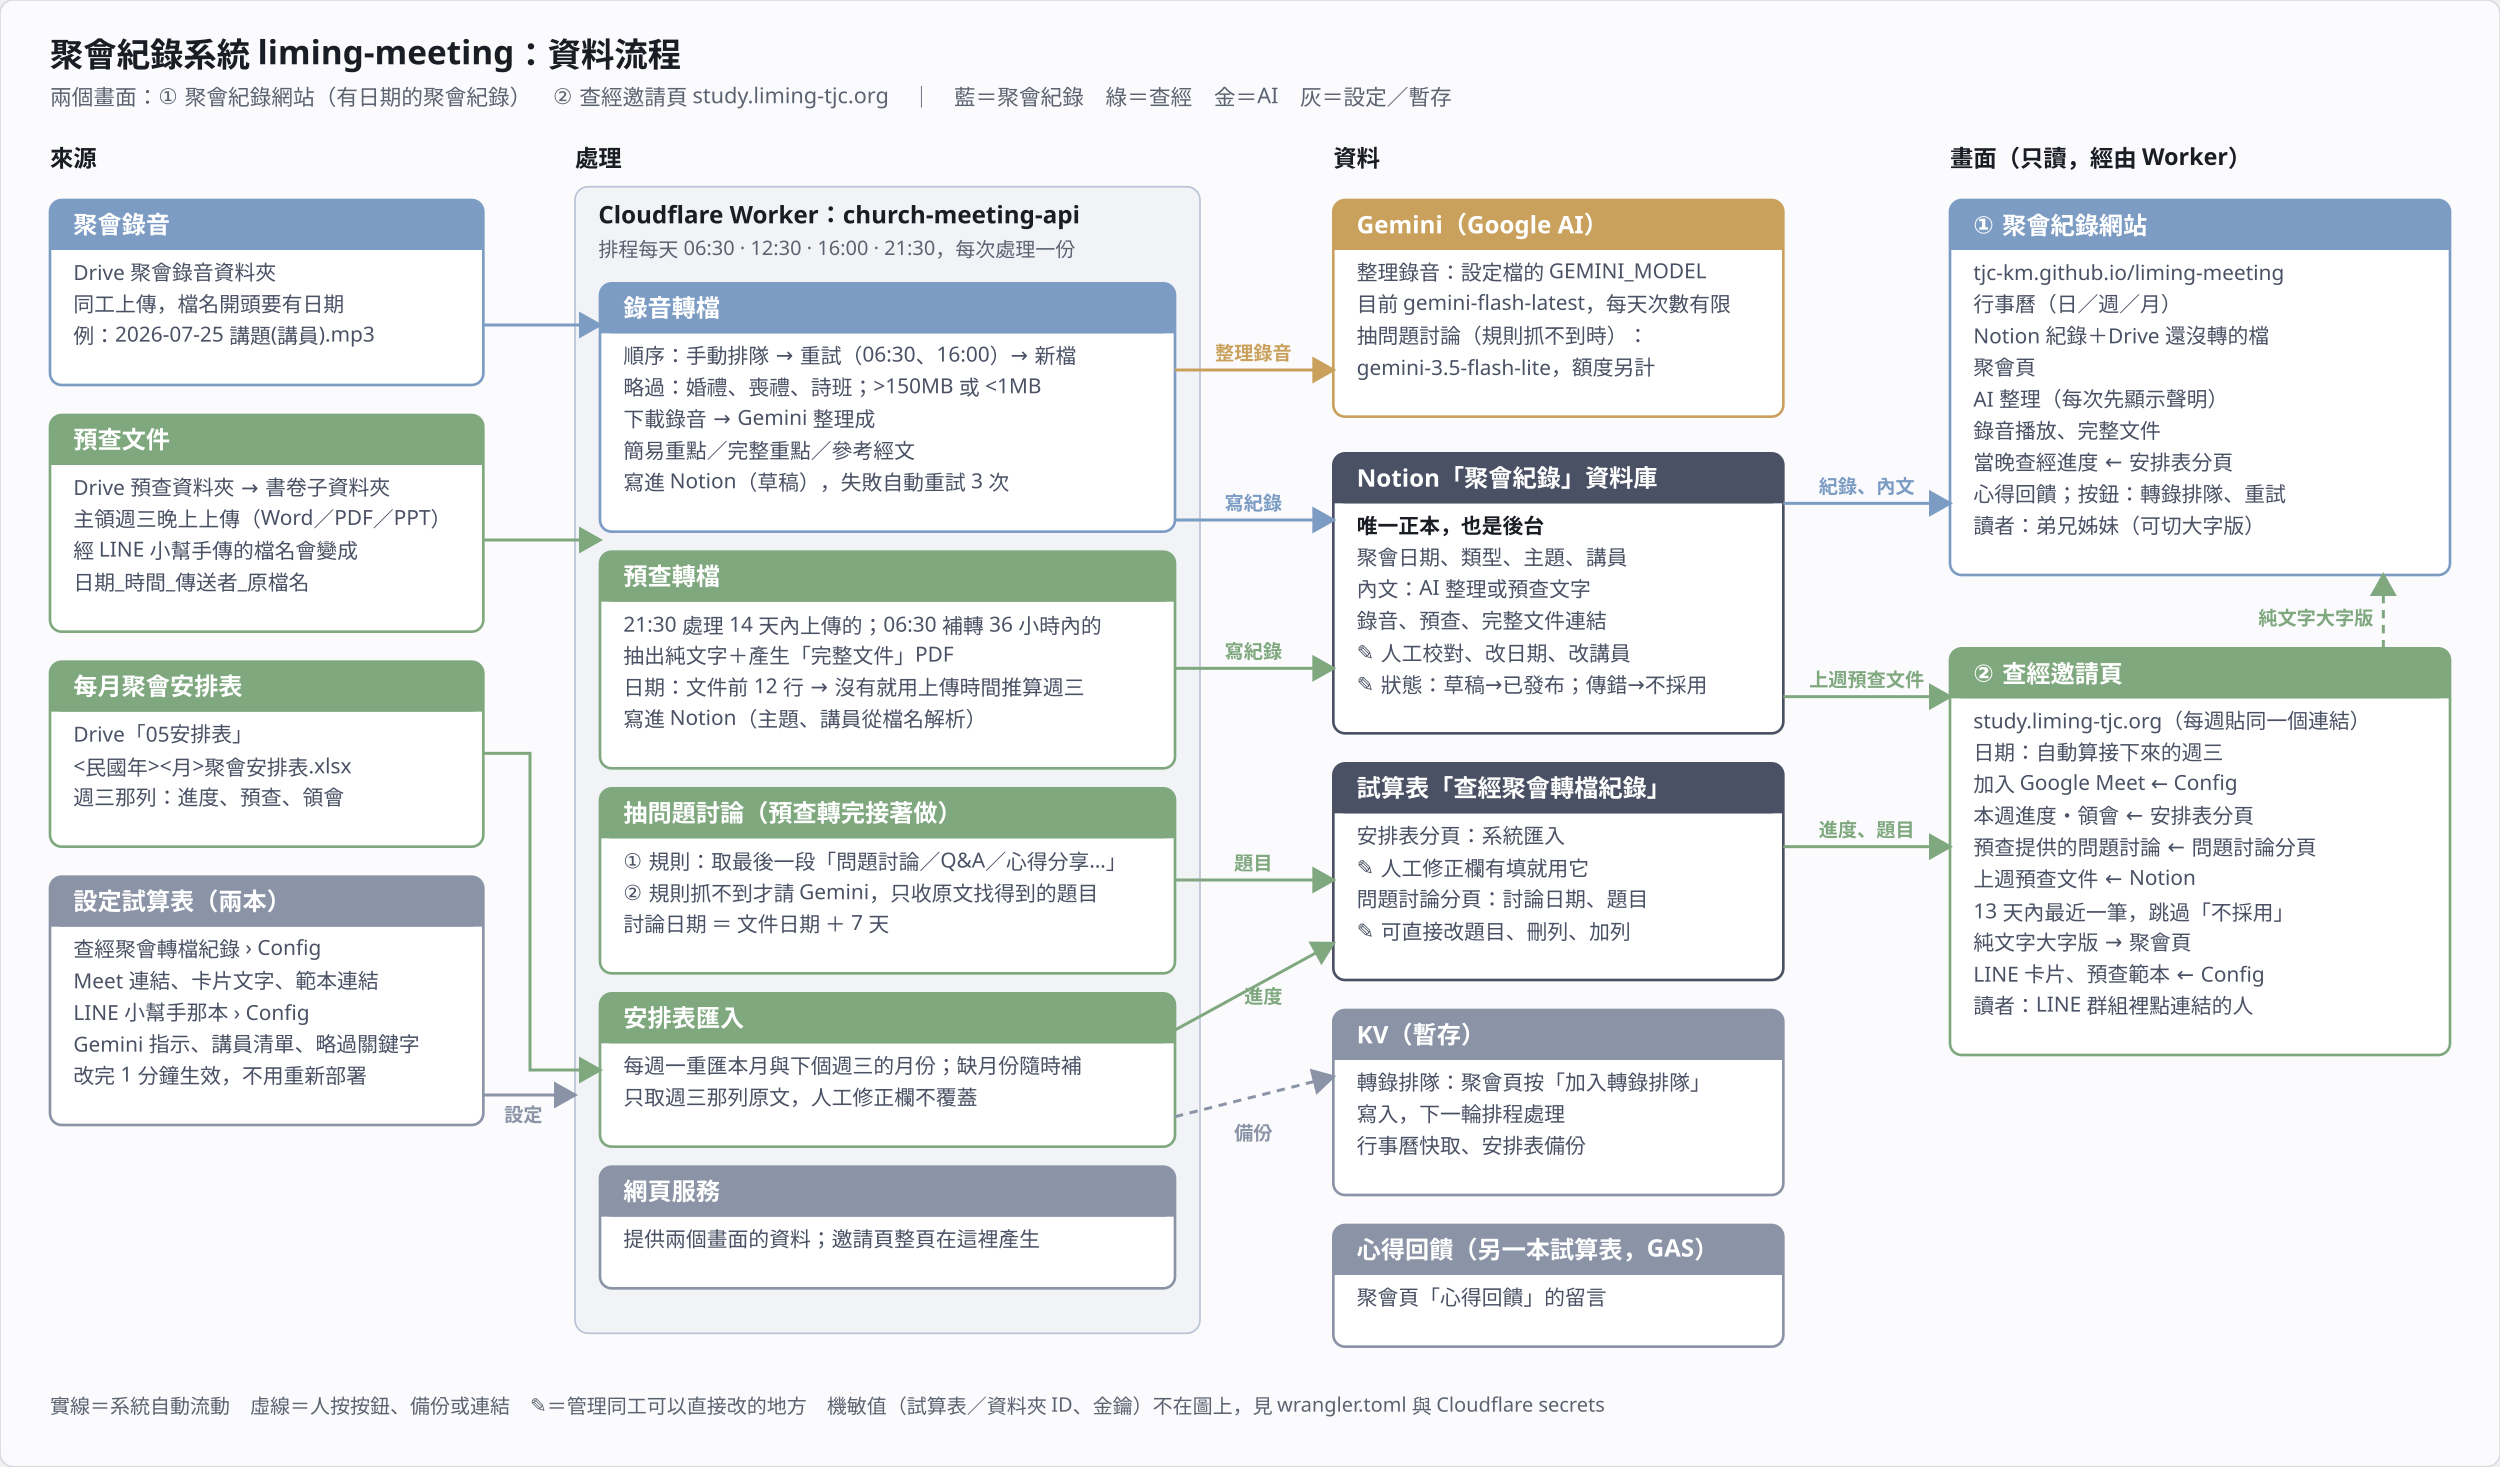
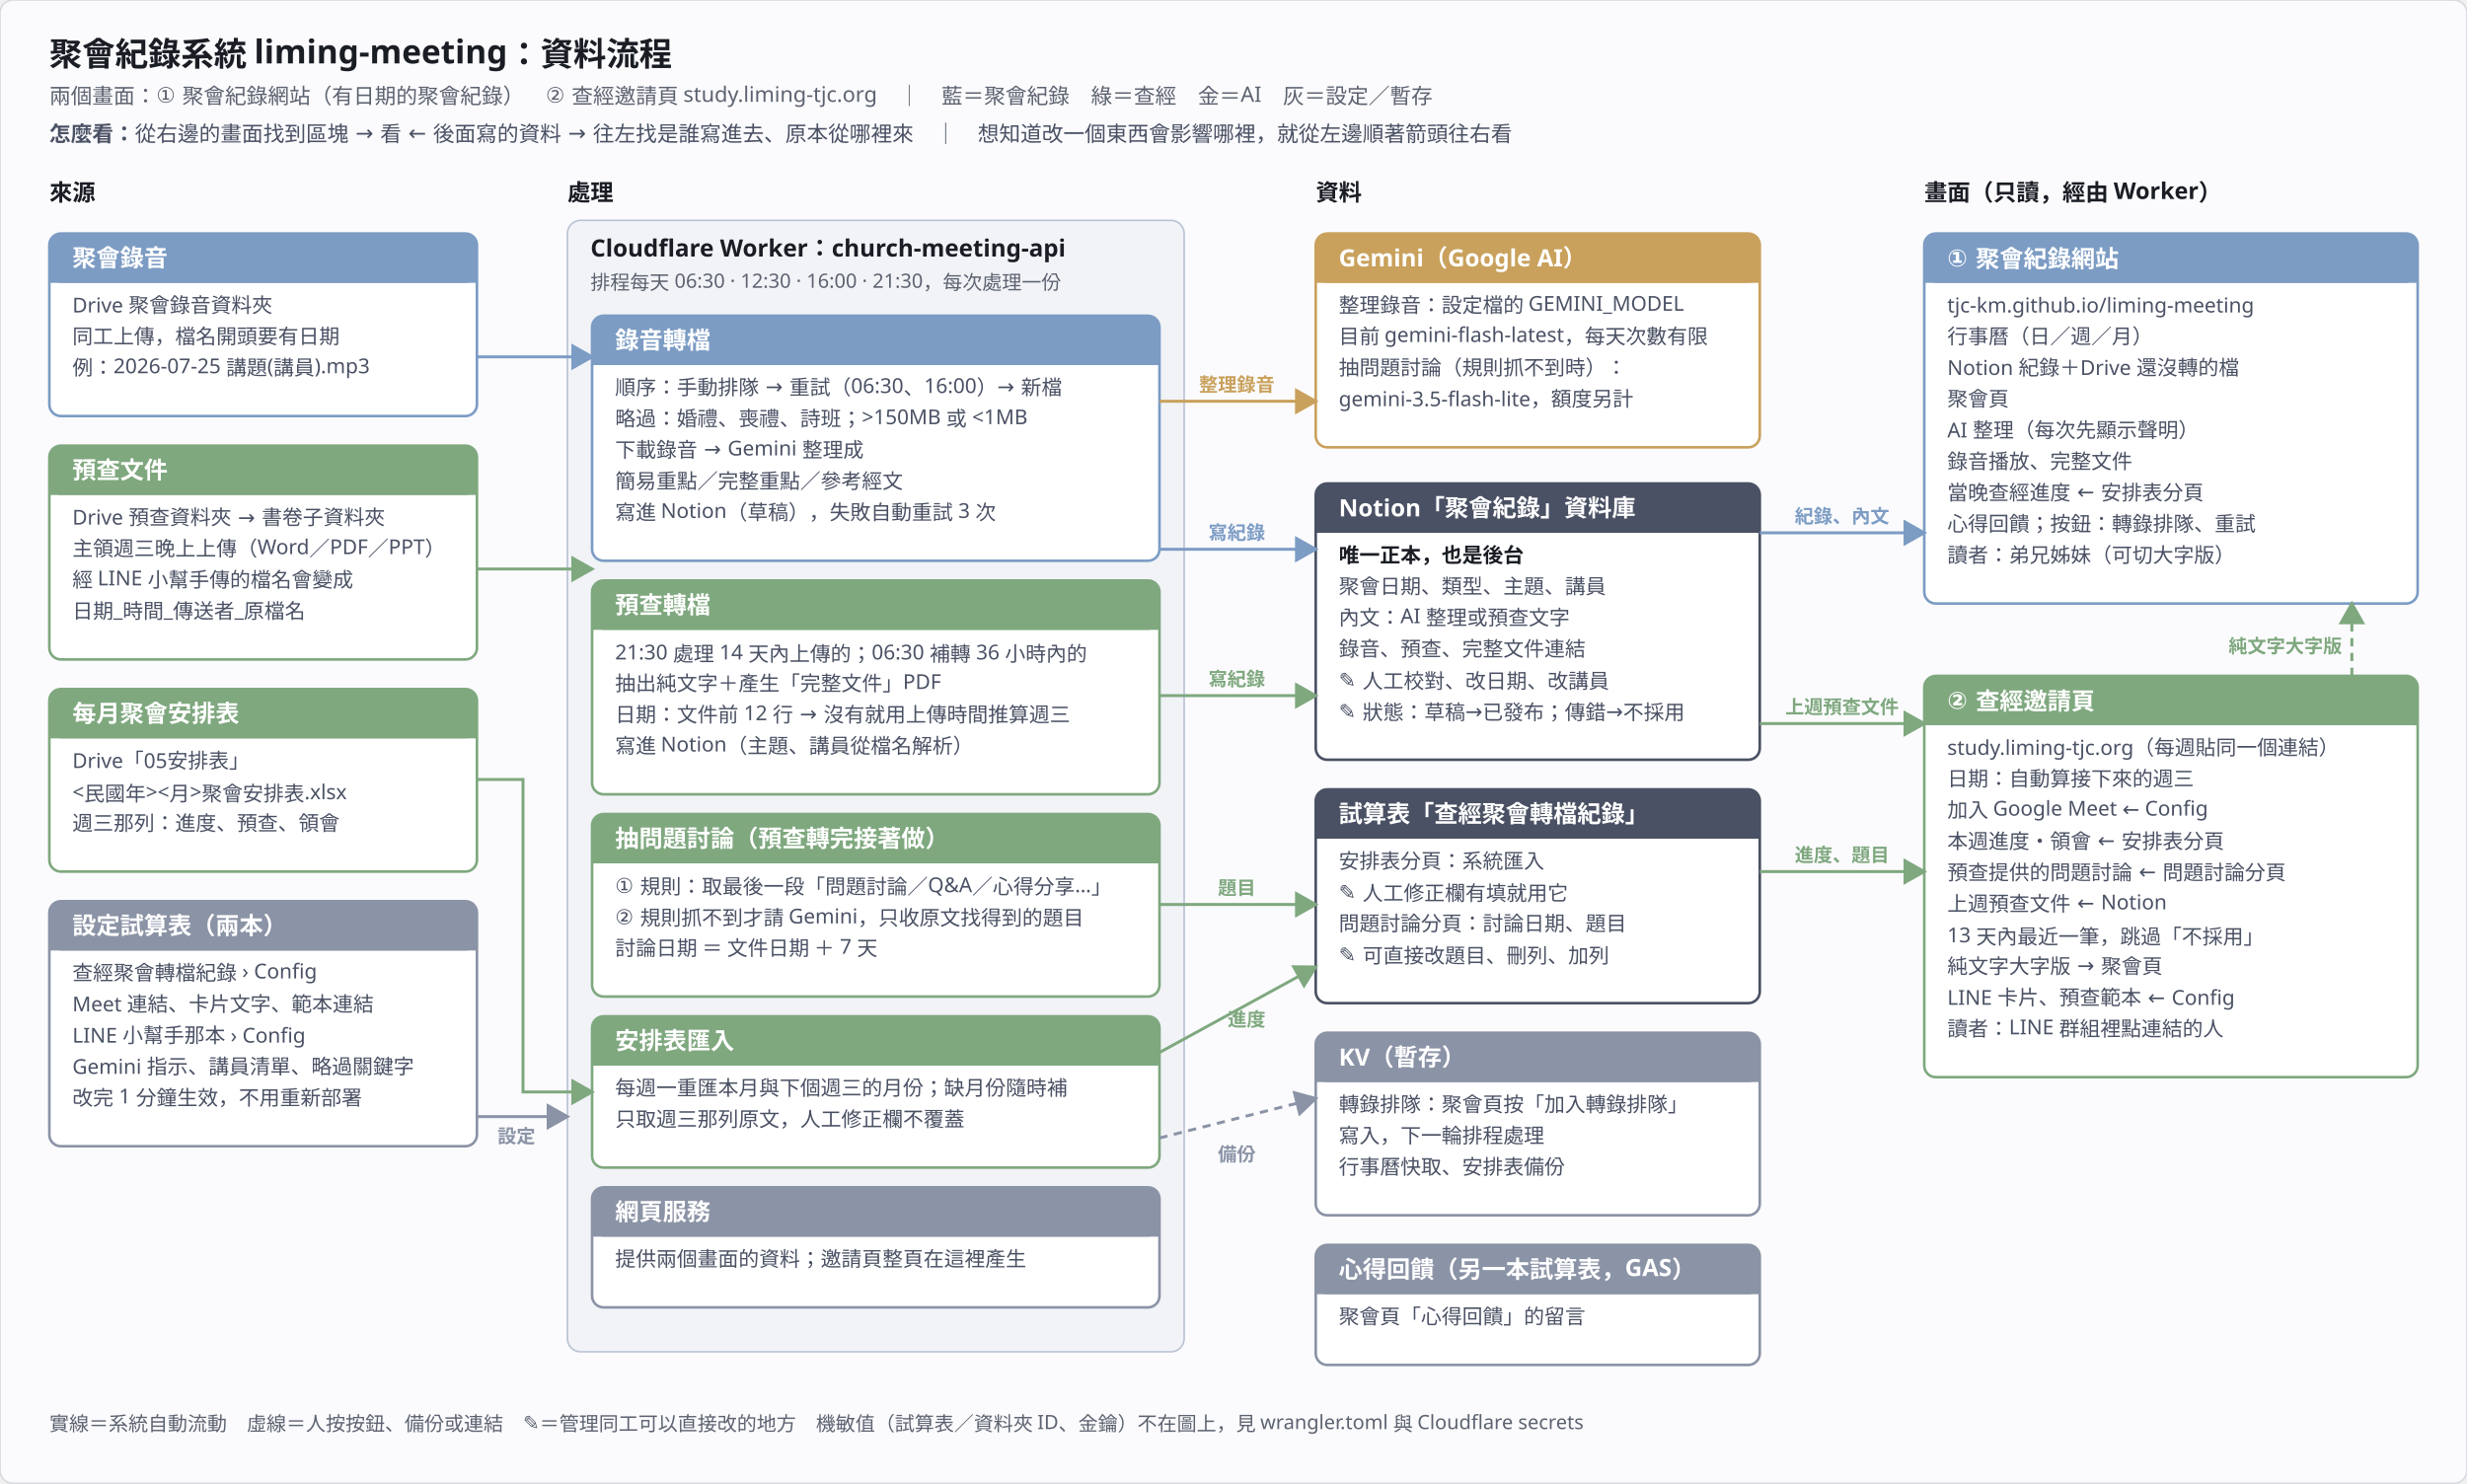
- <svg xmlns="http://www.w3.org/2000/svg" viewBox="0 0 1500 880" width="1500" height="880" font-family="'Noto Sans TC','PingFang TC','Microsoft JhengHei',sans-serif">
+ <svg xmlns="http://www.w3.org/2000/svg" viewBox="0 0 1500 902" width="1500" height="902" font-family="'Noto Sans TC','PingFang TC','Microsoft JhengHei',sans-serif">
  <defs>
    <marker id="ab" markerWidth="9" markerHeight="9" refX="7" refY="4.5" orient="auto">
      <path d="M0 0 L8 4.5 L0 9 z" fill="#7c9cc4" />
    </marker>
    <marker id="ag" markerWidth="9" markerHeight="9" refX="7" refY="4.5" orient="auto">
      <path d="M0 0 L8 4.5 L0 9 z" fill="#7fa87f" />
    </marker>
    <marker id="ao" markerWidth="9" markerHeight="9" refX="7" refY="4.5" orient="auto">
      <path d="M0 0 L8 4.5 L0 9 z" fill="#c9a15c" />
    </marker>
    <marker id="ay" markerWidth="9" markerHeight="9" refX="7" refY="4.5" orient="auto">
      <path d="M0 0 L8 4.5 L0 9 z" fill="#8b93a6" />
    </marker>
  </defs>
-   <rect x="0" y="0" width="1500" height="880" fill="#fbfbfd" stroke="#d7dae0" rx="8" />
+   <rect x="0" y="0" width="1500" height="902" fill="#fbfbfd" stroke="#d7dae0" rx="8" />
  <text x="30" y="40" font-size="20" font-weight="700" fill="#1a1d24">聚會紀錄系統 liming-meeting：資料流程</text>
  <text x="30" y="63" font-size="13" fill="#5c6270">兩個畫面：① 聚會紀錄網站（有日期的聚會紀錄）　② 查經邀請頁 study.liming-tjc.org　｜　藍＝聚會紀錄　綠＝查經　金＝AI　灰＝設定／暫存</text>
-   <text x="30" y="100" font-size="14" font-weight="700" fill="#1a1d24">來源</text>
-   <text x="345" y="100" font-size="14" font-weight="700" fill="#1a1d24">處理</text>
-   <text x="800" y="100" font-size="14" font-weight="700" fill="#1a1d24">資料</text>
-   <text x="1170" y="100" font-size="14" font-weight="700" fill="#1a1d24">畫面（只讀，經由 Worker）</text>
-   <rect x="30" y="120" width="260" height="111" fill="#ffffff" stroke="#7c9cc4" stroke-width="1.6" rx="7" />
-   <rect x="30" y="120" width="260" height="30" fill="#7c9cc4" rx="7" />
-   <rect x="30" y="142" width="260" height="8" fill="#7c9cc4" />
-   <text x="44" y="140" font-size="14.5" font-weight="700" fill="#ffffff">聚會錄音</text>
-   <text x="44" y="168" font-size="12.5" fill="#4a5164">Drive 聚會錄音資料夾</text>
-   <text x="44" y="187" font-size="12.5" fill="#4a5164">同工上傳，檔名開頭要有日期</text>
-   <text x="44" y="206" font-size="12.5" fill="#4a5164">例：2026-07-25 講題(講員).mp3</text>
-   <rect x="30" y="249" width="260" height="130" fill="#ffffff" stroke="#7fa87f" stroke-width="1.6" rx="7" />
-   <rect x="30" y="249" width="260" height="30" fill="#7fa87f" rx="7" />
-   <rect x="30" y="271" width="260" height="8" fill="#7fa87f" />
-   <text x="44" y="269" font-size="14.5" font-weight="700" fill="#ffffff">預查文件</text>
-   <text x="44" y="297" font-size="12.5" fill="#4a5164">Drive 預查資料夾 → 書卷子資料夾</text>
-   <text x="44" y="316" font-size="12.5" fill="#4a5164">主領週三晚上上傳（Word／PDF／PPT）</text>
-   <text x="44" y="335" font-size="12.5" fill="#4a5164">經 LINE 小幫手傳的檔名會變成</text>
-   <text x="44" y="354" font-size="12.5" fill="#4a5164">　日期_時間_傳送者_原檔名</text>
-   <rect x="30" y="397" width="260" height="111" fill="#ffffff" stroke="#7fa87f" stroke-width="1.6" rx="7" />
-   <rect x="30" y="397" width="260" height="30" fill="#7fa87f" rx="7" />
-   <rect x="30" y="419" width="260" height="8" fill="#7fa87f" />
-   <text x="44" y="417" font-size="14.5" font-weight="700" fill="#ffffff">每月聚會安排表</text>
-   <text x="44" y="445" font-size="12.5" fill="#4a5164">Drive「05安排表」</text>
-   <text x="44" y="464" font-size="12.5" fill="#4a5164">&lt;民國年&gt;&lt;月&gt;聚會安排表.xlsx</text>
-   <text x="44" y="483" font-size="12.5" fill="#4a5164">週三那列：進度、預查、領會</text>
-   <rect x="30" y="526" width="260" height="149" fill="#ffffff" stroke="#8b93a6" stroke-width="1.6" rx="7" />
-   <rect x="30" y="526" width="260" height="30" fill="#8b93a6" rx="7" />
-   <rect x="30" y="548" width="260" height="8" fill="#8b93a6" />
-   <text x="44" y="546" font-size="14.5" font-weight="700" fill="#ffffff">設定試算表（兩本）</text>
-   <text x="44" y="574" font-size="12.5" fill="#4a5164">查經聚會轉檔紀錄 › Config</text>
-   <text x="44" y="593" font-size="12.5" fill="#4a5164">　Meet 連結、卡片文字、範本連結</text>
-   <text x="44" y="612" font-size="12.5" fill="#4a5164">LINE 小幫手那本 › Config</text>
-   <text x="44" y="631" font-size="12.5" fill="#4a5164">　Gemini 指示、講員清單、略過關鍵字</text>
-   <text x="44" y="650" font-size="12.5" fill="#4a5164">改完 1 分鐘生效，不用重新部署</text>
-   <rect x="345" y="112" width="375" height="688" fill="#f1f3f7" stroke="#b9c2d4" rx="8" />
-   <text x="359" y="134" font-size="14.5" font-weight="700" fill="#1a1d24">Cloudflare Worker：church-meeting-api</text>
-   <text x="359" y="154" font-size="12" fill="#5c6270">排程每天 06:30 · 12:30 · 16:00 · 21:30，每次處理一份</text>
-   <rect x="360" y="170" width="345" height="149" fill="#ffffff" stroke="#7c9cc4" stroke-width="1.6" rx="7" />
-   <rect x="360" y="170" width="345" height="30" fill="#7c9cc4" rx="7" />
-   <rect x="360" y="192" width="345" height="8" fill="#7c9cc4" />
-   <text x="374" y="190" font-size="14.5" font-weight="700" fill="#ffffff">錄音轉檔</text>
-   <text x="374" y="218" font-size="12.5" fill="#4a5164">順序：手動排隊 → 重試（06:30、16:00）→ 新檔</text>
-   <text x="374" y="237" font-size="12.5" fill="#4a5164">略過：婚禮、喪禮、詩班；&gt;150MB 或 &lt;1MB</text>
-   <text x="374" y="256" font-size="12.5" fill="#4a5164">下載錄音 → Gemini 整理成</text>
-   <text x="374" y="275" font-size="12.5" fill="#4a5164">　簡易重點／完整重點／參考經文</text>
-   <text x="374" y="294" font-size="12.5" fill="#4a5164">寫進 Notion（草稿），失敗自動重試 3 次</text>
-   <rect x="360" y="331" width="345" height="130" fill="#ffffff" stroke="#7fa87f" stroke-width="1.6" rx="7" />
-   <rect x="360" y="331" width="345" height="30" fill="#7fa87f" rx="7" />
-   <rect x="360" y="353" width="345" height="8" fill="#7fa87f" />
-   <text x="374" y="351" font-size="14.5" font-weight="700" fill="#ffffff">預查轉檔</text>
-   <text x="374" y="379" font-size="12.5" fill="#4a5164">21:30 處理 14 天內上傳的；06:30 補轉 36 小時內的</text>
-   <text x="374" y="398" font-size="12.5" fill="#4a5164">抽出純文字＋產生「完整文件」PDF</text>
-   <text x="374" y="417" font-size="12.5" fill="#4a5164">日期：文件前 12 行 → 沒有就用上傳時間推算週三</text>
-   <text x="374" y="436" font-size="12.5" fill="#4a5164">寫進 Notion（主題、講員從檔名解析）</text>
-   <rect x="360" y="473" width="345" height="111" fill="#ffffff" stroke="#7fa87f" stroke-width="1.6" rx="7" />
-   <rect x="360" y="473" width="345" height="30" fill="#7fa87f" rx="7" />
-   <rect x="360" y="495" width="345" height="8" fill="#7fa87f" />
-   <text x="374" y="493" font-size="14.5" font-weight="700" fill="#ffffff">抽問題討論（預查轉完接著做）</text>
-   <text x="374" y="521" font-size="12.5" fill="#4a5164">① 規則：取最後一段「問題討論／Q&amp;A／心得分享…」</text>
-   <text x="374" y="540" font-size="12.5" fill="#4a5164">② 規則抓不到才請 Gemini，只收原文找得到的題目</text>
-   <text x="374" y="559" font-size="12.5" fill="#4a5164">討論日期 ＝ 文件日期 ＋ 7 天</text>
-   <rect x="360" y="596" width="345" height="92" fill="#ffffff" stroke="#7fa87f" stroke-width="1.6" rx="7" />
-   <rect x="360" y="596" width="345" height="30" fill="#7fa87f" rx="7" />
-   <rect x="360" y="618" width="345" height="8" fill="#7fa87f" />
-   <text x="374" y="616" font-size="14.5" font-weight="700" fill="#ffffff">安排表匯入</text>
-   <text x="374" y="644" font-size="12.5" fill="#4a5164">每週一重匯本月與下個週三的月份；缺月份隨時補</text>
-   <text x="374" y="663" font-size="12.5" fill="#4a5164">只取週三那列原文，人工修正欄不覆蓋</text>
-   <rect x="360" y="700" width="345" height="73" fill="#ffffff" stroke="#8b93a6" stroke-width="1.6" rx="7" />
-   <rect x="360" y="700" width="345" height="30" fill="#8b93a6" rx="7" />
-   <rect x="360" y="722" width="345" height="8" fill="#8b93a6" />
-   <text x="374" y="720" font-size="14.5" font-weight="700" fill="#ffffff">網頁服務</text>
-   <text x="374" y="748" font-size="12.5" fill="#4a5164">提供兩個畫面的資料；邀請頁整頁在這裡產生</text>
-   <rect x="800" y="120" width="270" height="130" fill="#ffffff" stroke="#c9a15c" stroke-width="1.6" rx="7" />
-   <rect x="800" y="120" width="270" height="30" fill="#c9a15c" rx="7" />
-   <rect x="800" y="142" width="270" height="8" fill="#c9a15c" />
-   <text x="814" y="140" font-size="14.5" font-weight="700" fill="#ffffff">Gemini（Google AI）</text>
-   <text x="814" y="168" font-size="12.5" fill="#4a5164">整理錄音：設定檔的 GEMINI_MODEL</text>
-   <text x="814" y="187" font-size="12.5" fill="#4a5164">　目前 gemini-flash-latest，每天次數有限</text>
-   <text x="814" y="206" font-size="12.5" fill="#4a5164">抽問題討論（規則抓不到時）：</text>
-   <text x="814" y="225" font-size="12.5" fill="#4a5164">　gemini-3.5-flash-lite，額度另計</text>
-   <rect x="800" y="272" width="270" height="168" fill="#ffffff" stroke="#4a5164" stroke-width="1.6" rx="7" />
-   <rect x="800" y="272" width="270" height="30" fill="#4a5164" rx="7" />
-   <rect x="800" y="294" width="270" height="8" fill="#4a5164" />
-   <text x="814" y="292" font-size="14.5" font-weight="700" fill="#ffffff">Notion「聚會紀錄」資料庫</text>
-   <text x="814" y="320" font-size="12.5" font-weight="700" fill="#1a1d24">唯一正本，也是後台</text>
-   <text x="814" y="339" font-size="12.5" fill="#4a5164">聚會日期、類型、主題、講員</text>
-   <text x="814" y="358" font-size="12.5" fill="#4a5164">內文：AI 整理或預查文字</text>
-   <text x="814" y="377" font-size="12.5" fill="#4a5164">錄音、預查、完整文件連結</text>
-   <text x="814" y="396" font-size="12.5" fill="#4a5164">✎ 人工校對、改日期、改講員</text>
-   <text x="814" y="415" font-size="12.5" fill="#4a5164">✎ 狀態：草稿→已發布；傳錯→不採用</text>
-   <rect x="800" y="458" width="270" height="130" fill="#ffffff" stroke="#4a5164" stroke-width="1.6" rx="7" />
-   <rect x="800" y="458" width="270" height="30" fill="#4a5164" rx="7" />
-   <rect x="800" y="480" width="270" height="8" fill="#4a5164" />
-   <text x="814" y="478" font-size="14.5" font-weight="700" fill="#ffffff">試算表「查經聚會轉檔紀錄」</text>
-   <text x="814" y="506" font-size="12.5" fill="#4a5164">安排表分頁：系統匯入</text>
-   <text x="814" y="525" font-size="12.5" fill="#4a5164">　✎ 人工修正欄有填就用它</text>
-   <text x="814" y="544" font-size="12.5" fill="#4a5164">問題討論分頁：討論日期、題目</text>
-   <text x="814" y="563" font-size="12.5" fill="#4a5164">　✎ 可直接改題目、刪列、加列</text>
-   <rect x="800" y="606" width="270" height="111" fill="#ffffff" stroke="#8b93a6" stroke-width="1.6" rx="7" />
-   <rect x="800" y="606" width="270" height="30" fill="#8b93a6" rx="7" />
-   <rect x="800" y="628" width="270" height="8" fill="#8b93a6" />
-   <text x="814" y="626" font-size="14.5" font-weight="700" fill="#ffffff">KV（暫存）</text>
-   <text x="814" y="654" font-size="12.5" fill="#4a5164">轉錄排隊：聚會頁按「加入轉錄排隊」</text>
-   <text x="814" y="673" font-size="12.5" fill="#4a5164">　寫入，下一輪排程處理</text>
-   <text x="814" y="692" font-size="12.5" fill="#4a5164">行事曆快取、安排表備份</text>
-   <rect x="800" y="735" width="270" height="73" fill="#ffffff" stroke="#8b93a6" stroke-width="1.6" rx="7" />
-   <rect x="800" y="735" width="270" height="30" fill="#8b93a6" rx="7" />
-   <rect x="800" y="757" width="270" height="8" fill="#8b93a6" />
-   <text x="814" y="755" font-size="14.5" font-weight="700" fill="#ffffff">心得回饋（另一本試算表，GAS）</text>
-   <text x="814" y="783" font-size="12.5" fill="#4a5164">聚會頁「心得回饋」的留言</text>
-   <rect x="1170" y="120" width="300" height="225" fill="#ffffff" stroke="#7c9cc4" stroke-width="1.6" rx="7" />
-   <rect x="1170" y="120" width="300" height="30" fill="#7c9cc4" rx="7" />
-   <rect x="1170" y="142" width="300" height="8" fill="#7c9cc4" />
-   <text x="1184" y="140" font-size="14.5" font-weight="700" fill="#ffffff">① 聚會紀錄網站</text>
-   <text x="1184" y="168" font-size="12.5" fill="#4a5164">tjc-km.github.io/liming-meeting</text>
-   <text x="1184" y="187" font-size="12.5" fill="#4a5164">行事曆（日／週／月）</text>
-   <text x="1184" y="206" font-size="12.5" fill="#4a5164">　Notion 紀錄＋Drive 還沒轉的檔</text>
-   <text x="1184" y="225" font-size="12.5" fill="#4a5164">聚會頁</text>
-   <text x="1184" y="244" font-size="12.5" fill="#4a5164">　AI 整理（每次先顯示聲明）</text>
-   <text x="1184" y="263" font-size="12.5" fill="#4a5164">　錄音播放、完整文件</text>
-   <text x="1184" y="282" font-size="12.5" fill="#4a5164">　當晚查經進度 ← 安排表分頁</text>
-   <text x="1184" y="301" font-size="12.5" fill="#4a5164">　心得回饋；按鈕：轉錄排隊、重試</text>
-   <text x="1184" y="320" font-size="12.5" fill="#4a5164">讀者：弟兄姊妹（可切大字版）</text>
-   <rect x="1170" y="389" width="300" height="244" fill="#ffffff" stroke="#7fa87f" stroke-width="1.6" rx="7" />
-   <rect x="1170" y="389" width="300" height="30" fill="#7fa87f" rx="7" />
-   <rect x="1170" y="411" width="300" height="8" fill="#7fa87f" />
-   <text x="1184" y="409" font-size="14.5" font-weight="700" fill="#ffffff">② 查經邀請頁</text>
-   <text x="1184" y="437" font-size="12.5" fill="#4a5164">study.liming-tjc.org（每週貼同一個連結）</text>
-   <text x="1184" y="456" font-size="12.5" fill="#4a5164">日期：自動算接下來的週三</text>
-   <text x="1184" y="475" font-size="12.5" fill="#4a5164">加入 Google Meet ← Config</text>
-   <text x="1184" y="494" font-size="12.5" fill="#4a5164">本週進度・領會 ← 安排表分頁</text>
-   <text x="1184" y="513" font-size="12.5" fill="#4a5164">預查提供的問題討論 ← 問題討論分頁</text>
-   <text x="1184" y="532" font-size="12.5" fill="#4a5164">上週預查文件 ← Notion</text>
-   <text x="1184" y="551" font-size="12.5" fill="#4a5164">　13 天內最近一筆，跳過「不採用」</text>
-   <text x="1184" y="570" font-size="12.5" fill="#4a5164">純文字大字版 → 聚會頁</text>
-   <text x="1184" y="589" font-size="12.5" fill="#4a5164">LINE 卡片、預查範本 ← Config</text>
-   <text x="1184" y="608" font-size="12.5" fill="#4a5164">讀者：LINE 群組裡點連結的人</text>
-   <path d="M290 195 L360 195" fill="none" stroke="#7c9cc4" stroke-width="1.8" marker-end="url(#ab)" />
-   <path d="M290 324 L360 324" fill="none" stroke="#7fa87f" stroke-width="1.8" marker-end="url(#ag)" />
-   <path d="M290 452 L318 452 L318 642 L360 642" fill="none" stroke="#7fa87f" stroke-width="1.8" marker-end="url(#ag)" />
-   <path d="M290 657 L345 657" fill="none" stroke="#8b93a6" stroke-width="1.8" marker-end="url(#ay)" />
-   <text x="314" y="673" font-size="11.5" fill="#8b93a6" font-weight="700" text-anchor="middle">設定</text>
-   <path d="M705 222 L800 222" fill="none" stroke="#c9a15c" stroke-width="1.8" marker-end="url(#ao)" />
-   <text x="752" y="216" font-size="11.5" fill="#c9a15c" font-weight="700" text-anchor="middle">整理錄音</text>
-   <path d="M705 312 L800 312" fill="none" stroke="#7c9cc4" stroke-width="1.8" marker-end="url(#ab)" />
-   <text x="752" y="306" font-size="11.5" fill="#7c9cc4" font-weight="700" text-anchor="middle">寫紀錄</text>
-   <path d="M705 401 L800 401" fill="none" stroke="#7fa87f" stroke-width="1.8" marker-end="url(#ag)" />
-   <text x="752" y="395" font-size="11.5" fill="#7fa87f" font-weight="700" text-anchor="middle">寫紀錄</text>
-   <path d="M705 528 L800 528" fill="none" stroke="#7fa87f" stroke-width="1.8" marker-end="url(#ag)" />
-   <text x="752" y="522" font-size="11.5" fill="#7fa87f" font-weight="700" text-anchor="middle">題目</text>
-   <path d="M705 618 L800 566" fill="none" stroke="#7fa87f" stroke-width="1.8" marker-end="url(#ag)" />
-   <text x="758" y="602" font-size="11.5" fill="#7fa87f" font-weight="700" text-anchor="middle">進度</text>
-   <path d="M705 670 L800 646" fill="none" stroke="#8b93a6" stroke-width="1.8" stroke-dasharray="5 4" marker-end="url(#ay)" />
-   <text x="752" y="684" font-size="11.5" fill="#8b93a6" font-weight="700" text-anchor="middle">備份</text>
-   <path d="M1070 302 L1170 302" fill="none" stroke="#7c9cc4" stroke-width="1.8" marker-end="url(#ab)" />
-   <text x="1120" y="296" font-size="11.5" fill="#7c9cc4" font-weight="700" text-anchor="middle">紀錄、內文</text>
-   <path d="M1070 418 L1170 418" fill="none" stroke="#7fa87f" stroke-width="1.8" marker-end="url(#ag)" />
-   <text x="1120" y="412" font-size="11.5" fill="#7fa87f" font-weight="700" text-anchor="middle">上週預查文件</text>
-   <path d="M1070 508 L1170 508" fill="none" stroke="#7fa87f" stroke-width="1.8" marker-end="url(#ag)" />
-   <text x="1120" y="502" font-size="11.5" fill="#7fa87f" font-weight="700" text-anchor="middle">進度、題目</text>
-   <path d="M1430 389 L1430 345" fill="none" stroke="#7fa87f" stroke-width="1.8" stroke-dasharray="5 4" marker-end="url(#ag)" />
-   <text x="1424" y="375" font-size="11.5" fill="#7fa87f" font-weight="700" text-anchor="end">純文字大字版</text>
-   <text x="30" y="848" font-size="12" fill="#5c6270">實線＝系統自動流動　虛線＝人按按鈕、備份或連結　✎＝管理同工可以直接改的地方　機敏值（試算表／資料夾 ID、金鑰）不在圖上，見 wrangler.toml 與 Cloudflare secrets</text>
+   <text x="30" y="86" font-size="13" fill="#4a5164">
+     <tspan font-weight="700">怎麼看：</tspan>從右邊的畫面找到區塊 → 看 ← 後面寫的資料 → 往左找是誰寫進去、原本從哪裡來　｜　想知道改一個東西會影響哪裡，就從左邊順著箭頭往右看</text>
+   <text x="30" y="122" font-size="14" font-weight="700" fill="#1a1d24">來源</text>
+   <text x="345" y="122" font-size="14" font-weight="700" fill="#1a1d24">處理</text>
+   <text x="800" y="122" font-size="14" font-weight="700" fill="#1a1d24">資料</text>
+   <text x="1170" y="122" font-size="14" font-weight="700" fill="#1a1d24">畫面（只讀，經由 Worker）</text>
+   <rect x="30" y="142" width="260" height="111" fill="#ffffff" stroke="#7c9cc4" stroke-width="1.6" rx="7" />
+   <rect x="30" y="142" width="260" height="30" fill="#7c9cc4" rx="7" />
+   <rect x="30" y="164" width="260" height="8" fill="#7c9cc4" />
+   <text x="44" y="162" font-size="14.5" font-weight="700" fill="#ffffff">聚會錄音</text>
+   <text x="44" y="190" font-size="12.5" fill="#4a5164">Drive 聚會錄音資料夾</text>
+   <text x="44" y="209" font-size="12.5" fill="#4a5164">同工上傳，檔名開頭要有日期</text>
+   <text x="44" y="228" font-size="12.5" fill="#4a5164">例：2026-07-25 講題(講員).mp3</text>
+   <rect x="30" y="271" width="260" height="130" fill="#ffffff" stroke="#7fa87f" stroke-width="1.6" rx="7" />
+   <rect x="30" y="271" width="260" height="30" fill="#7fa87f" rx="7" />
+   <rect x="30" y="293" width="260" height="8" fill="#7fa87f" />
+   <text x="44" y="291" font-size="14.5" font-weight="700" fill="#ffffff">預查文件</text>
+   <text x="44" y="319" font-size="12.5" fill="#4a5164">Drive 預查資料夾 → 書卷子資料夾</text>
+   <text x="44" y="338" font-size="12.5" fill="#4a5164">主領週三晚上上傳（Word／PDF／PPT）</text>
+   <text x="44" y="357" font-size="12.5" fill="#4a5164">經 LINE 小幫手傳的檔名會變成</text>
+   <text x="44" y="376" font-size="12.5" fill="#4a5164">　日期_時間_傳送者_原檔名</text>
+   <rect x="30" y="419" width="260" height="111" fill="#ffffff" stroke="#7fa87f" stroke-width="1.6" rx="7" />
+   <rect x="30" y="419" width="260" height="30" fill="#7fa87f" rx="7" />
+   <rect x="30" y="441" width="260" height="8" fill="#7fa87f" />
+   <text x="44" y="439" font-size="14.5" font-weight="700" fill="#ffffff">每月聚會安排表</text>
+   <text x="44" y="467" font-size="12.5" fill="#4a5164">Drive「05安排表」</text>
+   <text x="44" y="486" font-size="12.5" fill="#4a5164">&lt;民國年&gt;&lt;月&gt;聚會安排表.xlsx</text>
+   <text x="44" y="505" font-size="12.5" fill="#4a5164">週三那列：進度、預查、領會</text>
+   <rect x="30" y="548" width="260" height="149" fill="#ffffff" stroke="#8b93a6" stroke-width="1.6" rx="7" />
+   <rect x="30" y="548" width="260" height="30" fill="#8b93a6" rx="7" />
+   <rect x="30" y="570" width="260" height="8" fill="#8b93a6" />
+   <text x="44" y="568" font-size="14.5" font-weight="700" fill="#ffffff">設定試算表（兩本）</text>
+   <text x="44" y="596" font-size="12.5" fill="#4a5164">查經聚會轉檔紀錄 › Config</text>
+   <text x="44" y="615" font-size="12.5" fill="#4a5164">　Meet 連結、卡片文字、範本連結</text>
+   <text x="44" y="634" font-size="12.5" fill="#4a5164">LINE 小幫手那本 › Config</text>
+   <text x="44" y="653" font-size="12.5" fill="#4a5164">　Gemini 指示、講員清單、略過關鍵字</text>
+   <text x="44" y="672" font-size="12.5" fill="#4a5164">改完 1 分鐘生效，不用重新部署</text>
+   <rect x="345" y="134" width="375" height="688" fill="#f1f3f7" stroke="#b9c2d4" rx="8" />
+   <text x="359" y="156" font-size="14.5" font-weight="700" fill="#1a1d24">Cloudflare Worker：church-meeting-api</text>
+   <text x="359" y="176" font-size="12" fill="#5c6270">排程每天 06:30 · 12:30 · 16:00 · 21:30，每次處理一份</text>
+   <rect x="360" y="192" width="345" height="149" fill="#ffffff" stroke="#7c9cc4" stroke-width="1.6" rx="7" />
+   <rect x="360" y="192" width="345" height="30" fill="#7c9cc4" rx="7" />
+   <rect x="360" y="214" width="345" height="8" fill="#7c9cc4" />
+   <text x="374" y="212" font-size="14.5" font-weight="700" fill="#ffffff">錄音轉檔</text>
+   <text x="374" y="240" font-size="12.5" fill="#4a5164">順序：手動排隊 → 重試（06:30、16:00）→ 新檔</text>
+   <text x="374" y="259" font-size="12.5" fill="#4a5164">略過：婚禮、喪禮、詩班；&gt;150MB 或 &lt;1MB</text>
+   <text x="374" y="278" font-size="12.5" fill="#4a5164">下載錄音 → Gemini 整理成</text>
+   <text x="374" y="297" font-size="12.5" fill="#4a5164">　簡易重點／完整重點／參考經文</text>
+   <text x="374" y="316" font-size="12.5" fill="#4a5164">寫進 Notion（草稿），失敗自動重試 3 次</text>
+   <rect x="360" y="353" width="345" height="130" fill="#ffffff" stroke="#7fa87f" stroke-width="1.6" rx="7" />
+   <rect x="360" y="353" width="345" height="30" fill="#7fa87f" rx="7" />
+   <rect x="360" y="375" width="345" height="8" fill="#7fa87f" />
+   <text x="374" y="373" font-size="14.5" font-weight="700" fill="#ffffff">預查轉檔</text>
+   <text x="374" y="401" font-size="12.5" fill="#4a5164">21:30 處理 14 天內上傳的；06:30 補轉 36 小時內的</text>
+   <text x="374" y="420" font-size="12.5" fill="#4a5164">抽出純文字＋產生「完整文件」PDF</text>
+   <text x="374" y="439" font-size="12.5" fill="#4a5164">日期：文件前 12 行 → 沒有就用上傳時間推算週三</text>
+   <text x="374" y="458" font-size="12.5" fill="#4a5164">寫進 Notion（主題、講員從檔名解析）</text>
+   <rect x="360" y="495" width="345" height="111" fill="#ffffff" stroke="#7fa87f" stroke-width="1.6" rx="7" />
+   <rect x="360" y="495" width="345" height="30" fill="#7fa87f" rx="7" />
+   <rect x="360" y="517" width="345" height="8" fill="#7fa87f" />
+   <text x="374" y="515" font-size="14.5" font-weight="700" fill="#ffffff">抽問題討論（預查轉完接著做）</text>
+   <text x="374" y="543" font-size="12.5" fill="#4a5164">① 規則：取最後一段「問題討論／Q&amp;A／心得分享…」</text>
+   <text x="374" y="562" font-size="12.5" fill="#4a5164">② 規則抓不到才請 Gemini，只收原文找得到的題目</text>
+   <text x="374" y="581" font-size="12.5" fill="#4a5164">討論日期 ＝ 文件日期 ＋ 7 天</text>
+   <rect x="360" y="618" width="345" height="92" fill="#ffffff" stroke="#7fa87f" stroke-width="1.6" rx="7" />
+   <rect x="360" y="618" width="345" height="30" fill="#7fa87f" rx="7" />
+   <rect x="360" y="640" width="345" height="8" fill="#7fa87f" />
+   <text x="374" y="638" font-size="14.5" font-weight="700" fill="#ffffff">安排表匯入</text>
+   <text x="374" y="666" font-size="12.5" fill="#4a5164">每週一重匯本月與下個週三的月份；缺月份隨時補</text>
+   <text x="374" y="685" font-size="12.5" fill="#4a5164">只取週三那列原文，人工修正欄不覆蓋</text>
+   <rect x="360" y="722" width="345" height="73" fill="#ffffff" stroke="#8b93a6" stroke-width="1.6" rx="7" />
+   <rect x="360" y="722" width="345" height="30" fill="#8b93a6" rx="7" />
+   <rect x="360" y="744" width="345" height="8" fill="#8b93a6" />
+   <text x="374" y="742" font-size="14.5" font-weight="700" fill="#ffffff">網頁服務</text>
+   <text x="374" y="770" font-size="12.5" fill="#4a5164">提供兩個畫面的資料；邀請頁整頁在這裡產生</text>
+   <rect x="800" y="142" width="270" height="130" fill="#ffffff" stroke="#c9a15c" stroke-width="1.6" rx="7" />
+   <rect x="800" y="142" width="270" height="30" fill="#c9a15c" rx="7" />
+   <rect x="800" y="164" width="270" height="8" fill="#c9a15c" />
+   <text x="814" y="162" font-size="14.5" font-weight="700" fill="#ffffff">Gemini（Google AI）</text>
+   <text x="814" y="190" font-size="12.5" fill="#4a5164">整理錄音：設定檔的 GEMINI_MODEL</text>
+   <text x="814" y="209" font-size="12.5" fill="#4a5164">　目前 gemini-flash-latest，每天次數有限</text>
+   <text x="814" y="228" font-size="12.5" fill="#4a5164">抽問題討論（規則抓不到時）：</text>
+   <text x="814" y="247" font-size="12.5" fill="#4a5164">　gemini-3.5-flash-lite，額度另計</text>
+   <rect x="800" y="294" width="270" height="168" fill="#ffffff" stroke="#4a5164" stroke-width="1.6" rx="7" />
+   <rect x="800" y="294" width="270" height="30" fill="#4a5164" rx="7" />
+   <rect x="800" y="316" width="270" height="8" fill="#4a5164" />
+   <text x="814" y="314" font-size="14.5" font-weight="700" fill="#ffffff">Notion「聚會紀錄」資料庫</text>
+   <text x="814" y="342" font-size="12.5" font-weight="700" fill="#1a1d24">唯一正本，也是後台</text>
+   <text x="814" y="361" font-size="12.5" fill="#4a5164">聚會日期、類型、主題、講員</text>
+   <text x="814" y="380" font-size="12.5" fill="#4a5164">內文：AI 整理或預查文字</text>
+   <text x="814" y="399" font-size="12.5" fill="#4a5164">錄音、預查、完整文件連結</text>
+   <text x="814" y="418" font-size="12.5" fill="#4a5164">✎ 人工校對、改日期、改講員</text>
+   <text x="814" y="437" font-size="12.5" fill="#4a5164">✎ 狀態：草稿→已發布；傳錯→不採用</text>
+   <rect x="800" y="480" width="270" height="130" fill="#ffffff" stroke="#4a5164" stroke-width="1.6" rx="7" />
+   <rect x="800" y="480" width="270" height="30" fill="#4a5164" rx="7" />
+   <rect x="800" y="502" width="270" height="8" fill="#4a5164" />
+   <text x="814" y="500" font-size="14.5" font-weight="700" fill="#ffffff">試算表「查經聚會轉檔紀錄」</text>
+   <text x="814" y="528" font-size="12.5" fill="#4a5164">安排表分頁：系統匯入</text>
+   <text x="814" y="547" font-size="12.5" fill="#4a5164">　✎ 人工修正欄有填就用它</text>
+   <text x="814" y="566" font-size="12.5" fill="#4a5164">問題討論分頁：討論日期、題目</text>
+   <text x="814" y="585" font-size="12.5" fill="#4a5164">　✎ 可直接改題目、刪列、加列</text>
+   <rect x="800" y="628" width="270" height="111" fill="#ffffff" stroke="#8b93a6" stroke-width="1.6" rx="7" />
+   <rect x="800" y="628" width="270" height="30" fill="#8b93a6" rx="7" />
+   <rect x="800" y="650" width="270" height="8" fill="#8b93a6" />
+   <text x="814" y="648" font-size="14.5" font-weight="700" fill="#ffffff">KV（暫存）</text>
+   <text x="814" y="676" font-size="12.5" fill="#4a5164">轉錄排隊：聚會頁按「加入轉錄排隊」</text>
+   <text x="814" y="695" font-size="12.5" fill="#4a5164">　寫入，下一輪排程處理</text>
+   <text x="814" y="714" font-size="12.5" fill="#4a5164">行事曆快取、安排表備份</text>
+   <rect x="800" y="757" width="270" height="73" fill="#ffffff" stroke="#8b93a6" stroke-width="1.6" rx="7" />
+   <rect x="800" y="757" width="270" height="30" fill="#8b93a6" rx="7" />
+   <rect x="800" y="779" width="270" height="8" fill="#8b93a6" />
+   <text x="814" y="777" font-size="14.5" font-weight="700" fill="#ffffff">心得回饋（另一本試算表，GAS）</text>
+   <text x="814" y="805" font-size="12.5" fill="#4a5164">聚會頁「心得回饋」的留言</text>
+   <rect x="1170" y="142" width="300" height="225" fill="#ffffff" stroke="#7c9cc4" stroke-width="1.6" rx="7" />
+   <rect x="1170" y="142" width="300" height="30" fill="#7c9cc4" rx="7" />
+   <rect x="1170" y="164" width="300" height="8" fill="#7c9cc4" />
+   <text x="1184" y="162" font-size="14.5" font-weight="700" fill="#ffffff">① 聚會紀錄網站</text>
+   <text x="1184" y="190" font-size="12.5" fill="#4a5164">tjc-km.github.io/liming-meeting</text>
+   <text x="1184" y="209" font-size="12.5" fill="#4a5164">行事曆（日／週／月）</text>
+   <text x="1184" y="228" font-size="12.5" fill="#4a5164">　Notion 紀錄＋Drive 還沒轉的檔</text>
+   <text x="1184" y="247" font-size="12.5" fill="#4a5164">聚會頁</text>
+   <text x="1184" y="266" font-size="12.5" fill="#4a5164">　AI 整理（每次先顯示聲明）</text>
+   <text x="1184" y="285" font-size="12.5" fill="#4a5164">　錄音播放、完整文件</text>
+   <text x="1184" y="304" font-size="12.5" fill="#4a5164">　當晚查經進度 ← 安排表分頁</text>
+   <text x="1184" y="323" font-size="12.5" fill="#4a5164">　心得回饋；按鈕：轉錄排隊、重試</text>
+   <text x="1184" y="342" font-size="12.5" fill="#4a5164">讀者：弟兄姊妹（可切大字版）</text>
+   <rect x="1170" y="411" width="300" height="244" fill="#ffffff" stroke="#7fa87f" stroke-width="1.6" rx="7" />
+   <rect x="1170" y="411" width="300" height="30" fill="#7fa87f" rx="7" />
+   <rect x="1170" y="433" width="300" height="8" fill="#7fa87f" />
+   <text x="1184" y="431" font-size="14.5" font-weight="700" fill="#ffffff">② 查經邀請頁</text>
+   <text x="1184" y="459" font-size="12.5" fill="#4a5164">study.liming-tjc.org（每週貼同一個連結）</text>
+   <text x="1184" y="478" font-size="12.5" fill="#4a5164">日期：自動算接下來的週三</text>
+   <text x="1184" y="497" font-size="12.5" fill="#4a5164">加入 Google Meet ← Config</text>
+   <text x="1184" y="516" font-size="12.5" fill="#4a5164">本週進度・領會 ← 安排表分頁</text>
+   <text x="1184" y="535" font-size="12.5" fill="#4a5164">預查提供的問題討論 ← 問題討論分頁</text>
+   <text x="1184" y="554" font-size="12.5" fill="#4a5164">上週預查文件 ← Notion</text>
+   <text x="1184" y="573" font-size="12.5" fill="#4a5164">　13 天內最近一筆，跳過「不採用」</text>
+   <text x="1184" y="592" font-size="12.5" fill="#4a5164">純文字大字版 → 聚會頁</text>
+   <text x="1184" y="611" font-size="12.5" fill="#4a5164">LINE 卡片、預查範本 ← Config</text>
+   <text x="1184" y="630" font-size="12.5" fill="#4a5164">讀者：LINE 群組裡點連結的人</text>
+   <path d="M290 217 L360 217" fill="none" stroke="#7c9cc4" stroke-width="1.8" marker-end="url(#ab)" />
+   <path d="M290 346 L360 346" fill="none" stroke="#7fa87f" stroke-width="1.8" marker-end="url(#ag)" />
+   <path d="M290 474 L318 474 L318 664 L360 664" fill="none" stroke="#7fa87f" stroke-width="1.8" marker-end="url(#ag)" />
+   <path d="M290 679 L345 679" fill="none" stroke="#8b93a6" stroke-width="1.8" marker-end="url(#ay)" />
+   <text x="314" y="695" font-size="11.5" fill="#8b93a6" font-weight="700" text-anchor="middle">設定</text>
+   <path d="M705 244 L800 244" fill="none" stroke="#c9a15c" stroke-width="1.8" marker-end="url(#ao)" />
+   <text x="752" y="238" font-size="11.5" fill="#c9a15c" font-weight="700" text-anchor="middle">整理錄音</text>
+   <path d="M705 334 L800 334" fill="none" stroke="#7c9cc4" stroke-width="1.8" marker-end="url(#ab)" />
+   <text x="752" y="328" font-size="11.5" fill="#7c9cc4" font-weight="700" text-anchor="middle">寫紀錄</text>
+   <path d="M705 423 L800 423" fill="none" stroke="#7fa87f" stroke-width="1.8" marker-end="url(#ag)" />
+   <text x="752" y="417" font-size="11.5" fill="#7fa87f" font-weight="700" text-anchor="middle">寫紀錄</text>
+   <path d="M705 550 L800 550" fill="none" stroke="#7fa87f" stroke-width="1.8" marker-end="url(#ag)" />
+   <text x="752" y="544" font-size="11.5" fill="#7fa87f" font-weight="700" text-anchor="middle">題目</text>
+   <path d="M705 640 L800 588" fill="none" stroke="#7fa87f" stroke-width="1.8" marker-end="url(#ag)" />
+   <text x="758" y="624" font-size="11.5" fill="#7fa87f" font-weight="700" text-anchor="middle">進度</text>
+   <path d="M705 692 L800 668" fill="none" stroke="#8b93a6" stroke-width="1.8" stroke-dasharray="5 4" marker-end="url(#ay)" />
+   <text x="752" y="706" font-size="11.5" fill="#8b93a6" font-weight="700" text-anchor="middle">備份</text>
+   <path d="M1070 324 L1170 324" fill="none" stroke="#7c9cc4" stroke-width="1.8" marker-end="url(#ab)" />
+   <text x="1120" y="318" font-size="11.5" fill="#7c9cc4" font-weight="700" text-anchor="middle">紀錄、內文</text>
+   <path d="M1070 440 L1170 440" fill="none" stroke="#7fa87f" stroke-width="1.8" marker-end="url(#ag)" />
+   <text x="1120" y="434" font-size="11.5" fill="#7fa87f" font-weight="700" text-anchor="middle">上週預查文件</text>
+   <path d="M1070 530 L1170 530" fill="none" stroke="#7fa87f" stroke-width="1.8" marker-end="url(#ag)" />
+   <text x="1120" y="524" font-size="11.5" fill="#7fa87f" font-weight="700" text-anchor="middle">進度、題目</text>
+   <path d="M1430 411 L1430 367" fill="none" stroke="#7fa87f" stroke-width="1.8" stroke-dasharray="5 4" marker-end="url(#ag)" />
+   <text x="1424" y="397" font-size="11.5" fill="#7fa87f" font-weight="700" text-anchor="end">純文字大字版</text>
+   <text x="30" y="870" font-size="12" fill="#5c6270">實線＝系統自動流動　虛線＝人按按鈕、備份或連結　✎＝管理同工可以直接改的地方　機敏值（試算表／資料夾 ID、金鑰）不在圖上，見 wrangler.toml 與 Cloudflare secrets</text>
</svg>
